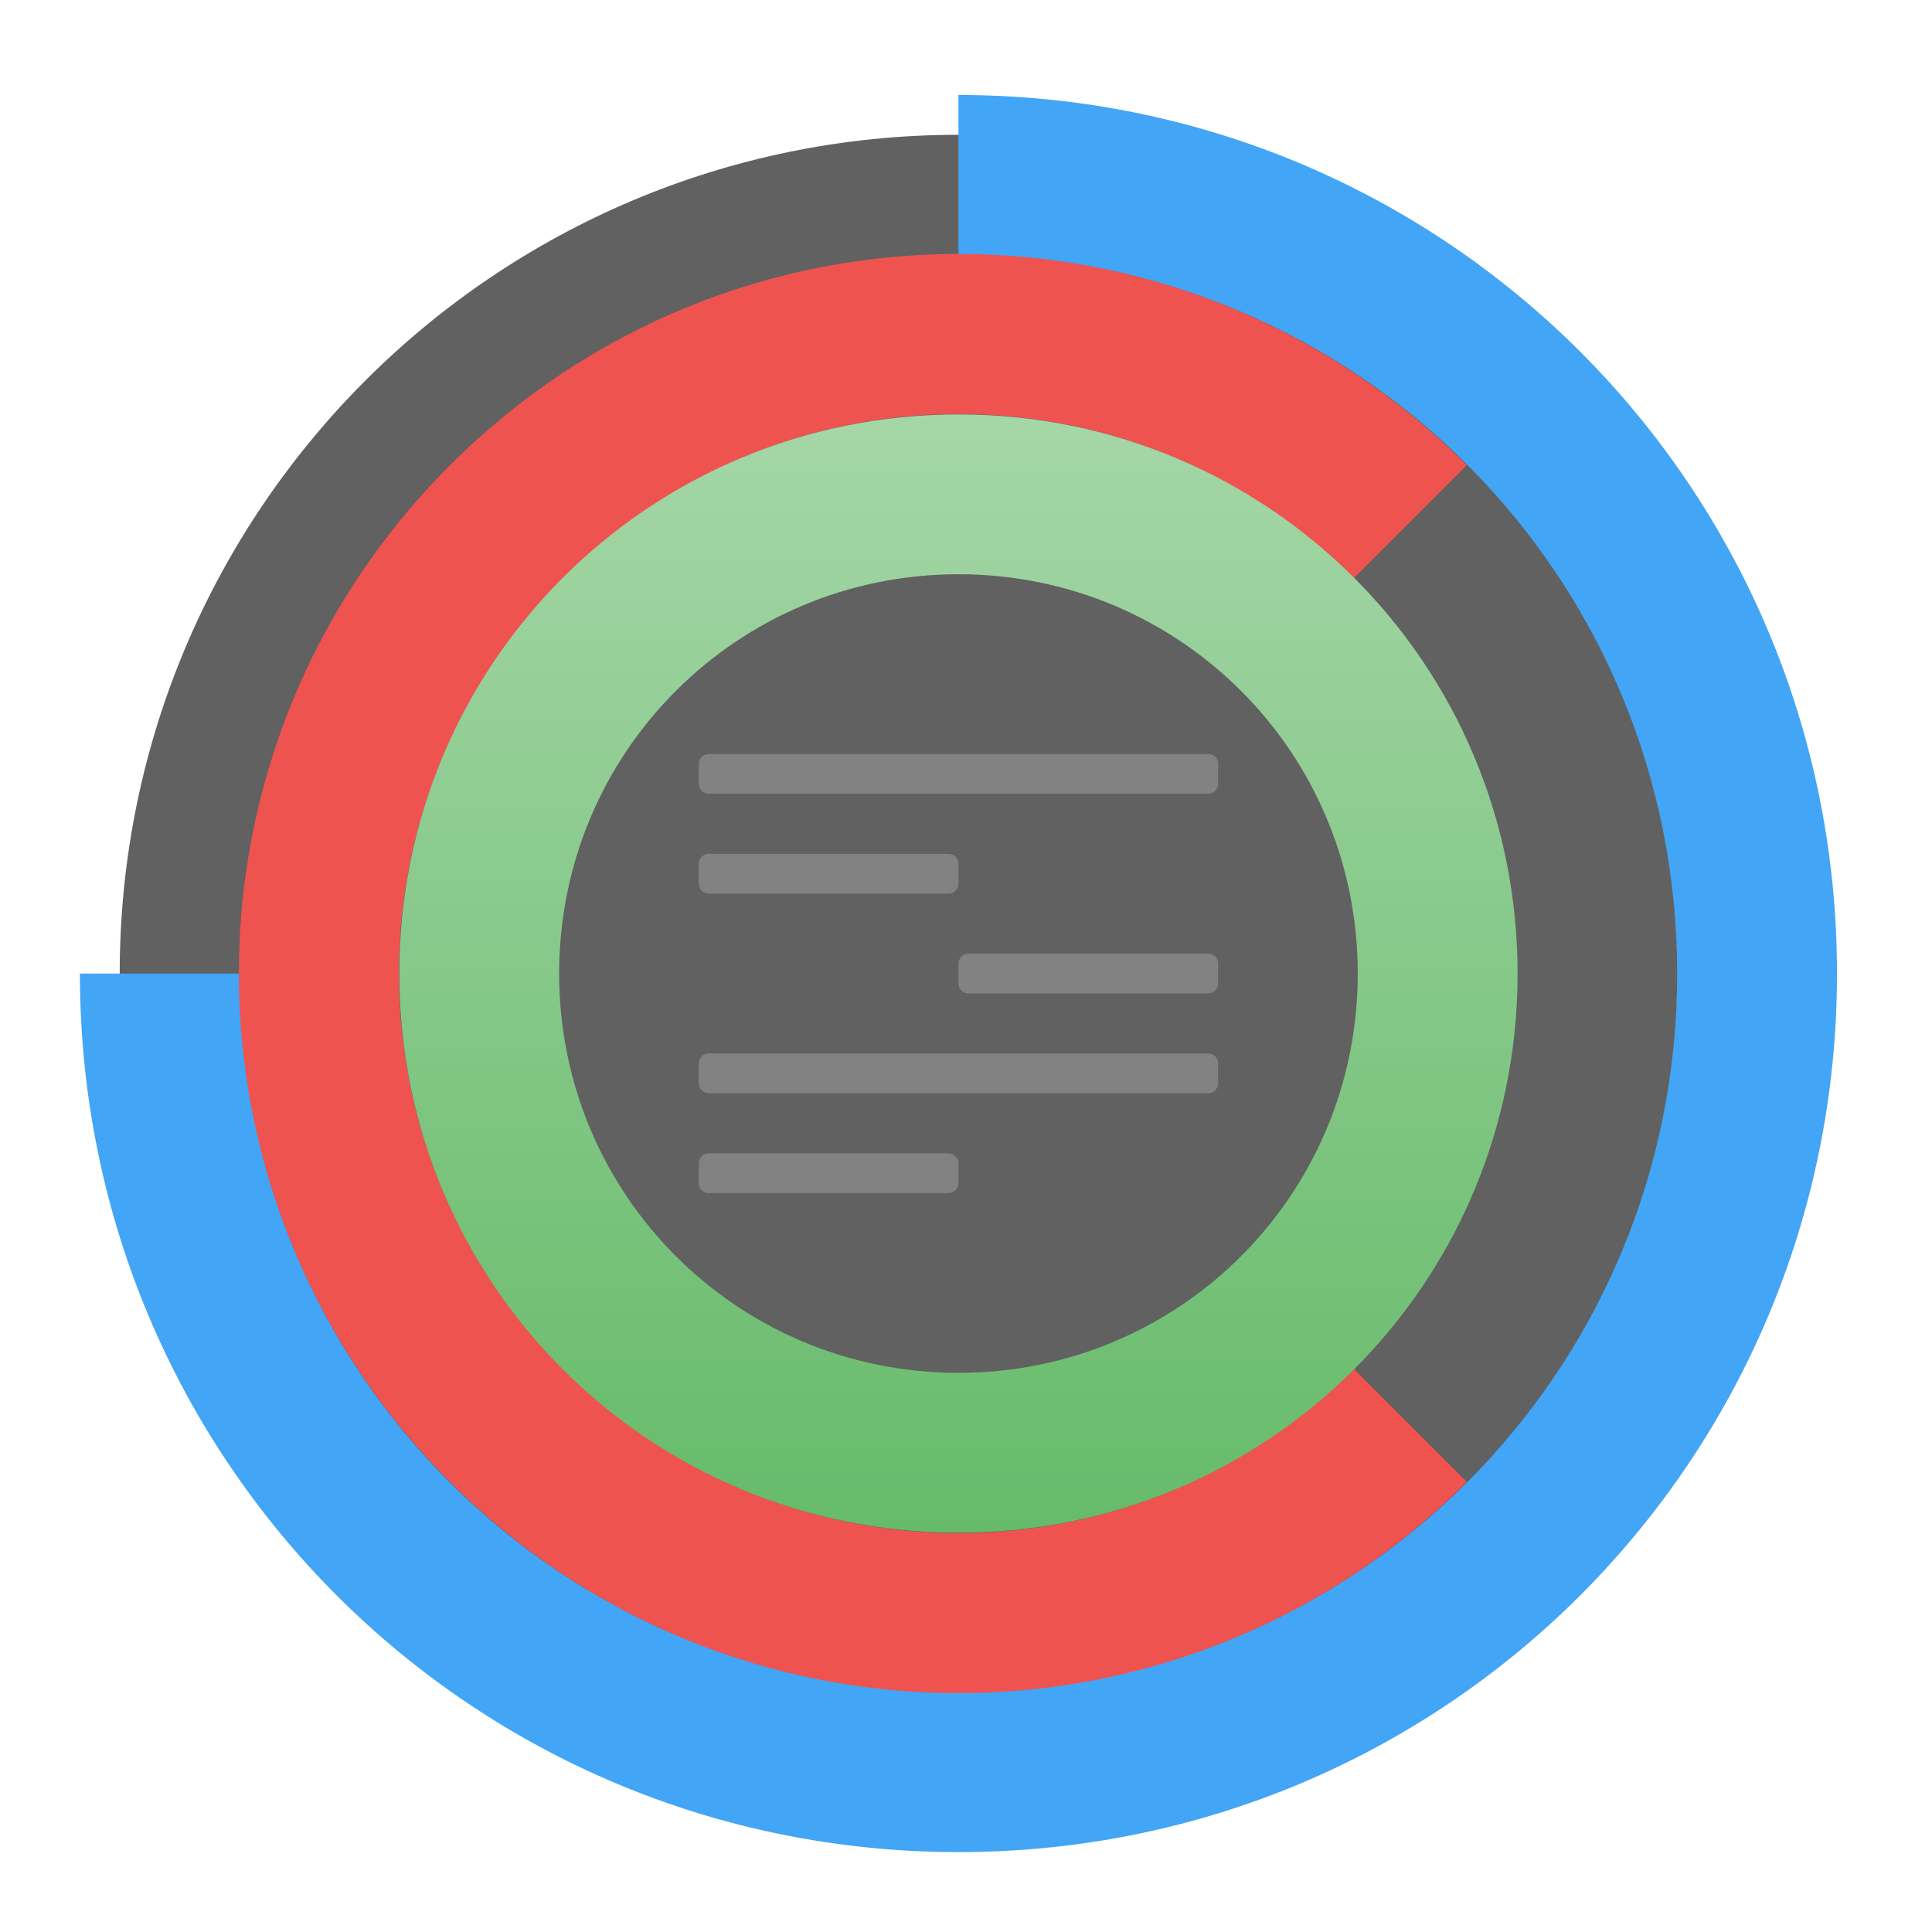
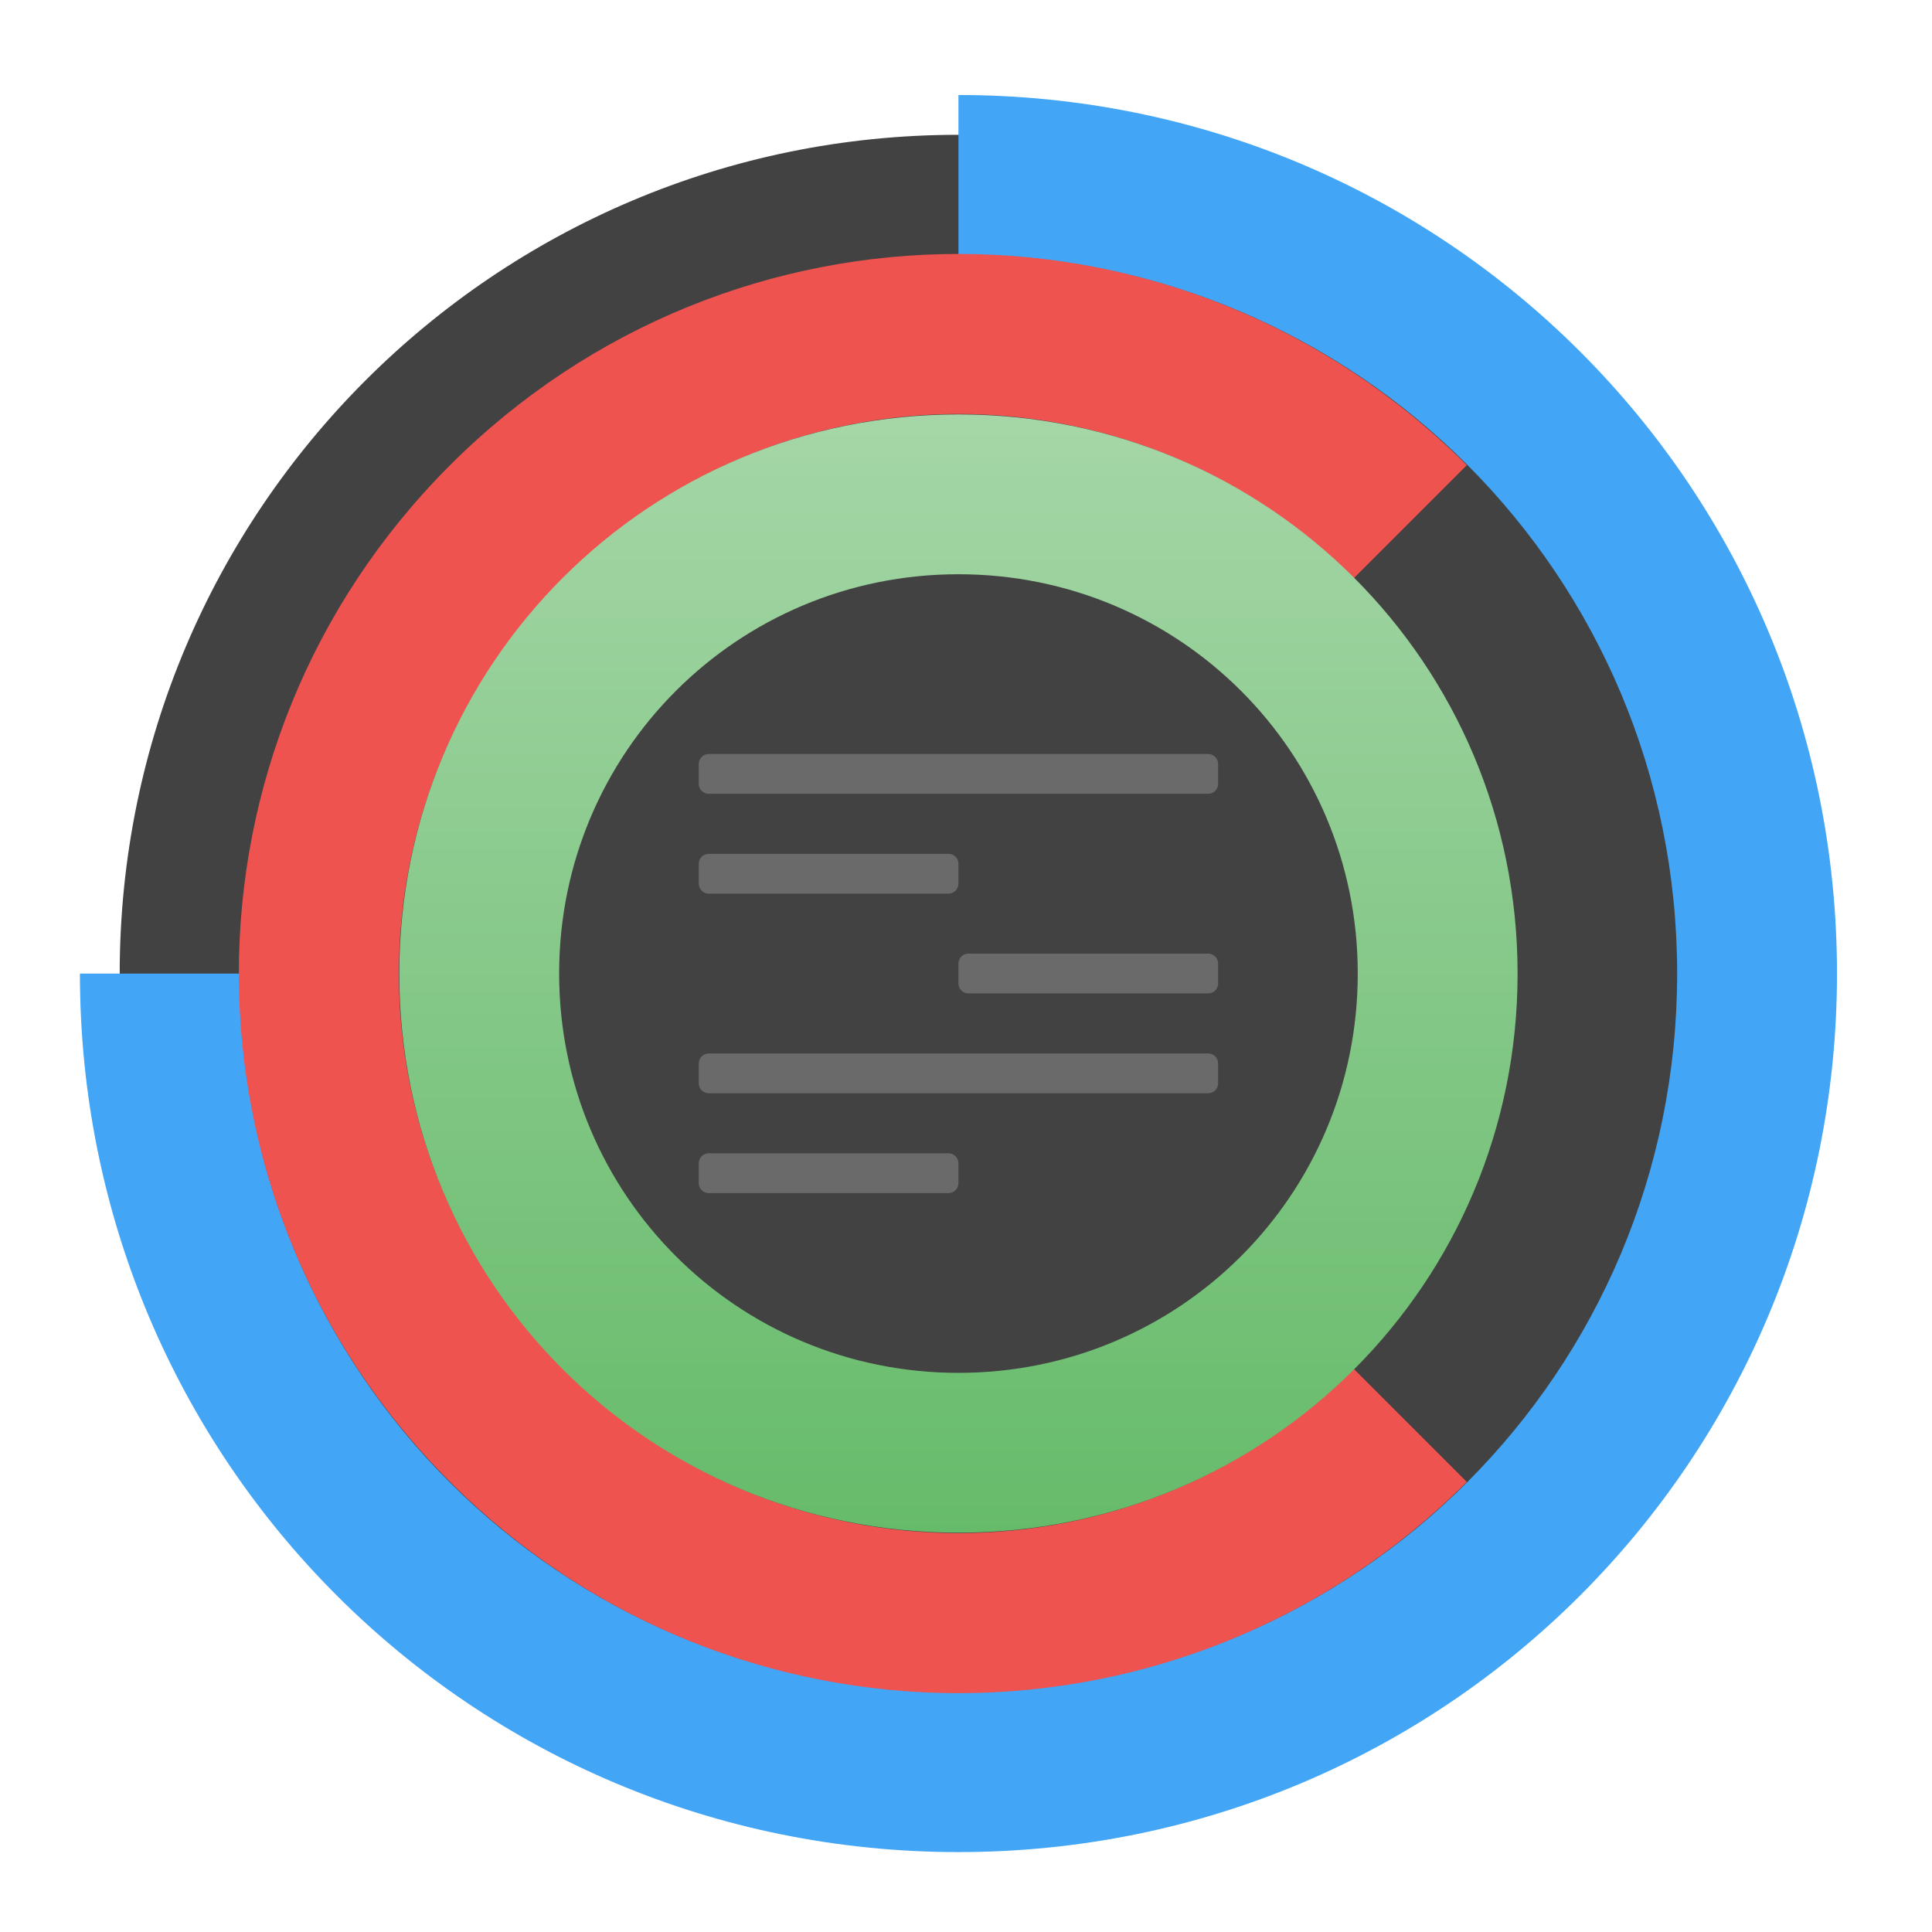
<svg xmlns="http://www.w3.org/2000/svg" width="22px" height="22px" viewBox="0 0 22 22" version="1.1">
  <defs>
    <linearGradient id="linear0" gradientUnits="userSpaceOnUse" x1="254" y1="233.5" x2="254" y2="-147.5" gradientTransform="matrix(0.0334201,0,0,0.0334201,2.425347,9.648871)">
      <stop offset="0" style="stop-color:rgb(40%,73.333%,41.569%);stop-opacity:1;" />
      <stop offset="1" style="stop-color:rgb(64.706%,83.922%,65.49%);stop-opacity:1;" />
    </linearGradient>
  </defs>
  <g id="surface1">
-     <path style=" stroke:none;fill-rule:nonzero;fill:rgb(38.039%,38.039%,38.039%);fill-opacity:1;" d="M 10.914 1.535 C 16.188 1.535 20.465 5.812 20.465 11.086 C 20.465 16.359 16.188 20.637 10.914 20.637 C 5.641 20.637 1.363 16.359 1.363 11.086 C 1.363 5.812 5.641 1.535 10.914 1.535 Z M 10.914 1.535 " />
+     <path style=" stroke:none;fill-rule:nonzero;fill:rgb(25.882%,25.882%,25.882%);fill-opacity:1;" d="M 10.914 1.535 C 16.188 1.535 20.465 5.812 20.465 11.086 C 20.465 16.359 16.188 20.637 10.914 20.637 C 5.641 20.637 1.363 16.359 1.363 11.086 C 1.363 5.812 5.641 1.535 10.914 1.535 Z M 10.914 1.535 " />
    <path style=" stroke:none;fill-rule:nonzero;fill:rgb(25.882%,64.706%,96.078%);fill-opacity:1;" d="M 10.914 1.082 L 10.914 2.898 C 15.449 2.898 19.098 6.551 19.098 11.086 C 19.098 15.621 15.449 19.27 10.914 19.27 C 6.379 19.27 2.73 15.621 2.727 11.086 L 0.91 11.086 C 0.91 16.629 5.371 21.09 10.914 21.09 C 16.457 21.09 20.918 16.629 20.918 11.086 C 20.918 5.543 16.457 1.082 10.914 1.082 Z M 10.914 1.082 " />
    <path style=" stroke:none;fill-rule:nonzero;fill:rgb(93.725%,32.549%,31.373%);fill-opacity:1;" d="M 16.703 5.297 C 13.496 2.09 8.332 2.09 5.125 5.297 C 1.918 8.504 1.918 13.668 5.125 16.875 C 8.332 20.082 13.496 20.082 16.703 16.875 L 15.414 15.586 C 12.922 18.082 8.906 18.082 6.414 15.586 C 3.918 13.094 3.918 9.078 6.414 6.586 C 8.906 4.09 12.922 4.09 15.414 6.586 Z M 16.703 5.297 " />
    <path style=" stroke:none;fill-rule:nonzero;fill:url(#linear0);" d="M 10.914 4.719 C 7.387 4.719 4.547 7.559 4.547 11.086 C 4.547 14.613 7.387 17.453 10.914 17.453 C 14.441 17.453 17.281 14.613 17.281 11.086 C 17.281 7.559 14.441 4.719 10.914 4.719 Z M 10.914 6.539 C 13.434 6.539 15.461 8.566 15.461 11.086 C 15.461 13.605 13.434 15.633 10.914 15.633 C 8.395 15.633 6.367 13.605 6.367 11.086 C 6.367 8.566 8.395 6.539 10.914 6.539 Z M 10.914 6.539 " />
    <path style=" stroke:none;fill-rule:nonzero;fill:rgb(93.333%,93.333%,93.333%);fill-opacity:0.235;" d="M 8.07 9.723 L 10.801 9.723 C 10.863 9.723 10.914 9.773 10.914 9.836 L 10.914 10.062 C 10.914 10.125 10.863 10.176 10.801 10.176 L 8.07 10.176 C 8.008 10.176 7.957 10.125 7.957 10.062 L 7.957 9.836 C 7.957 9.773 8.008 9.723 8.07 9.723 Z M 8.07 9.723 " />
    <path style=" stroke:none;fill-rule:nonzero;fill:rgb(93.333%,93.333%,93.333%);fill-opacity:0.235;" d="M 11.027 10.859 L 13.758 10.859 C 13.82 10.859 13.871 10.91 13.871 10.973 L 13.871 11.199 C 13.871 11.262 13.82 11.312 13.758 11.312 L 11.027 11.312 C 10.965 11.312 10.914 11.262 10.914 11.199 L 10.914 10.973 C 10.914 10.91 10.965 10.859 11.027 10.859 Z M 11.027 10.859 " />
    <path style=" stroke:none;fill-rule:nonzero;fill:rgb(93.333%,93.333%,93.333%);fill-opacity:0.235;" d="M 8.07 11.996 L 13.758 11.996 C 13.82 11.996 13.871 12.047 13.871 12.109 L 13.871 12.336 C 13.871 12.398 13.82 12.449 13.758 12.449 L 8.07 12.449 C 8.008 12.449 7.957 12.398 7.957 12.336 L 7.957 12.109 C 7.957 12.047 8.008 11.996 8.07 11.996 Z M 8.07 11.996 " />
    <path style=" stroke:none;fill-rule:nonzero;fill:rgb(93.333%,93.333%,93.333%);fill-opacity:0.235;" d="M 8.07 8.586 L 13.758 8.586 C 13.82 8.586 13.871 8.637 13.871 8.699 L 13.871 8.926 C 13.871 8.988 13.82 9.039 13.758 9.039 L 8.07 9.039 C 8.008 9.039 7.957 8.988 7.957 8.926 L 7.957 8.699 C 7.957 8.637 8.008 8.586 8.07 8.586 Z M 8.07 8.586 " />
    <path style=" stroke:none;fill-rule:nonzero;fill:rgb(93.333%,93.333%,93.333%);fill-opacity:0.235;" d="M 8.07 13.133 L 10.801 13.133 C 10.863 13.133 10.914 13.184 10.914 13.246 L 10.914 13.473 C 10.914 13.535 10.863 13.586 10.801 13.586 L 8.07 13.586 C 8.008 13.586 7.957 13.535 7.957 13.473 L 7.957 13.246 C 7.957 13.184 8.008 13.133 8.07 13.133 Z M 8.07 13.133 " />
  </g>
</svg>
